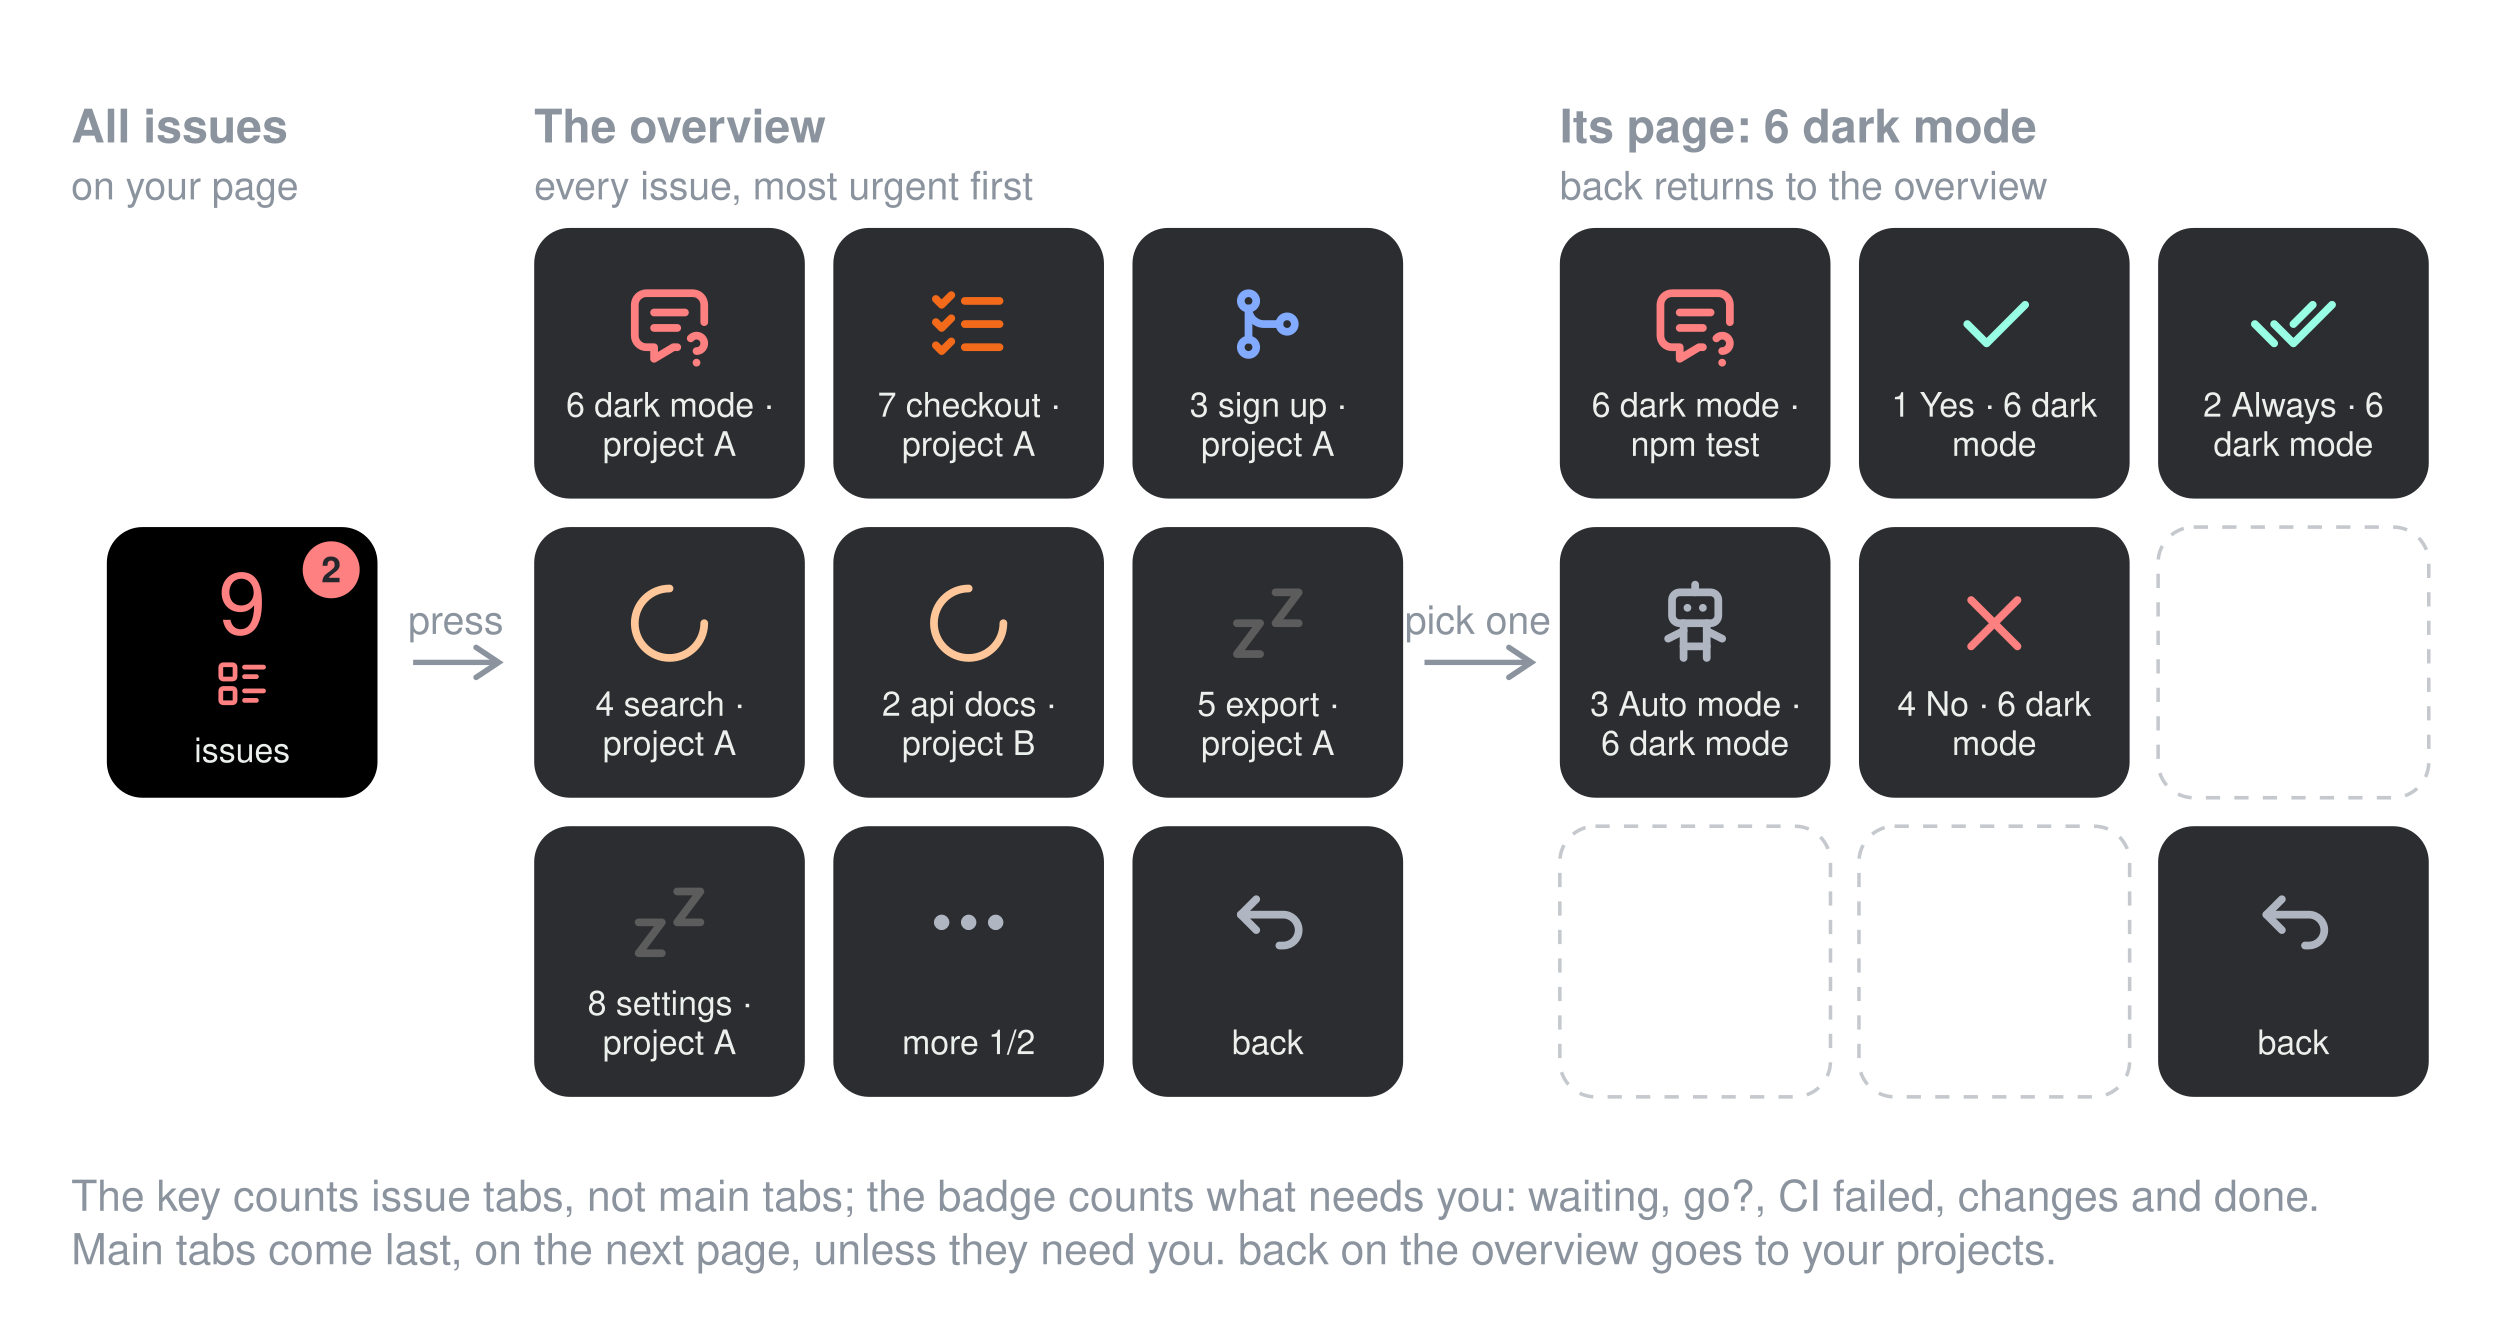
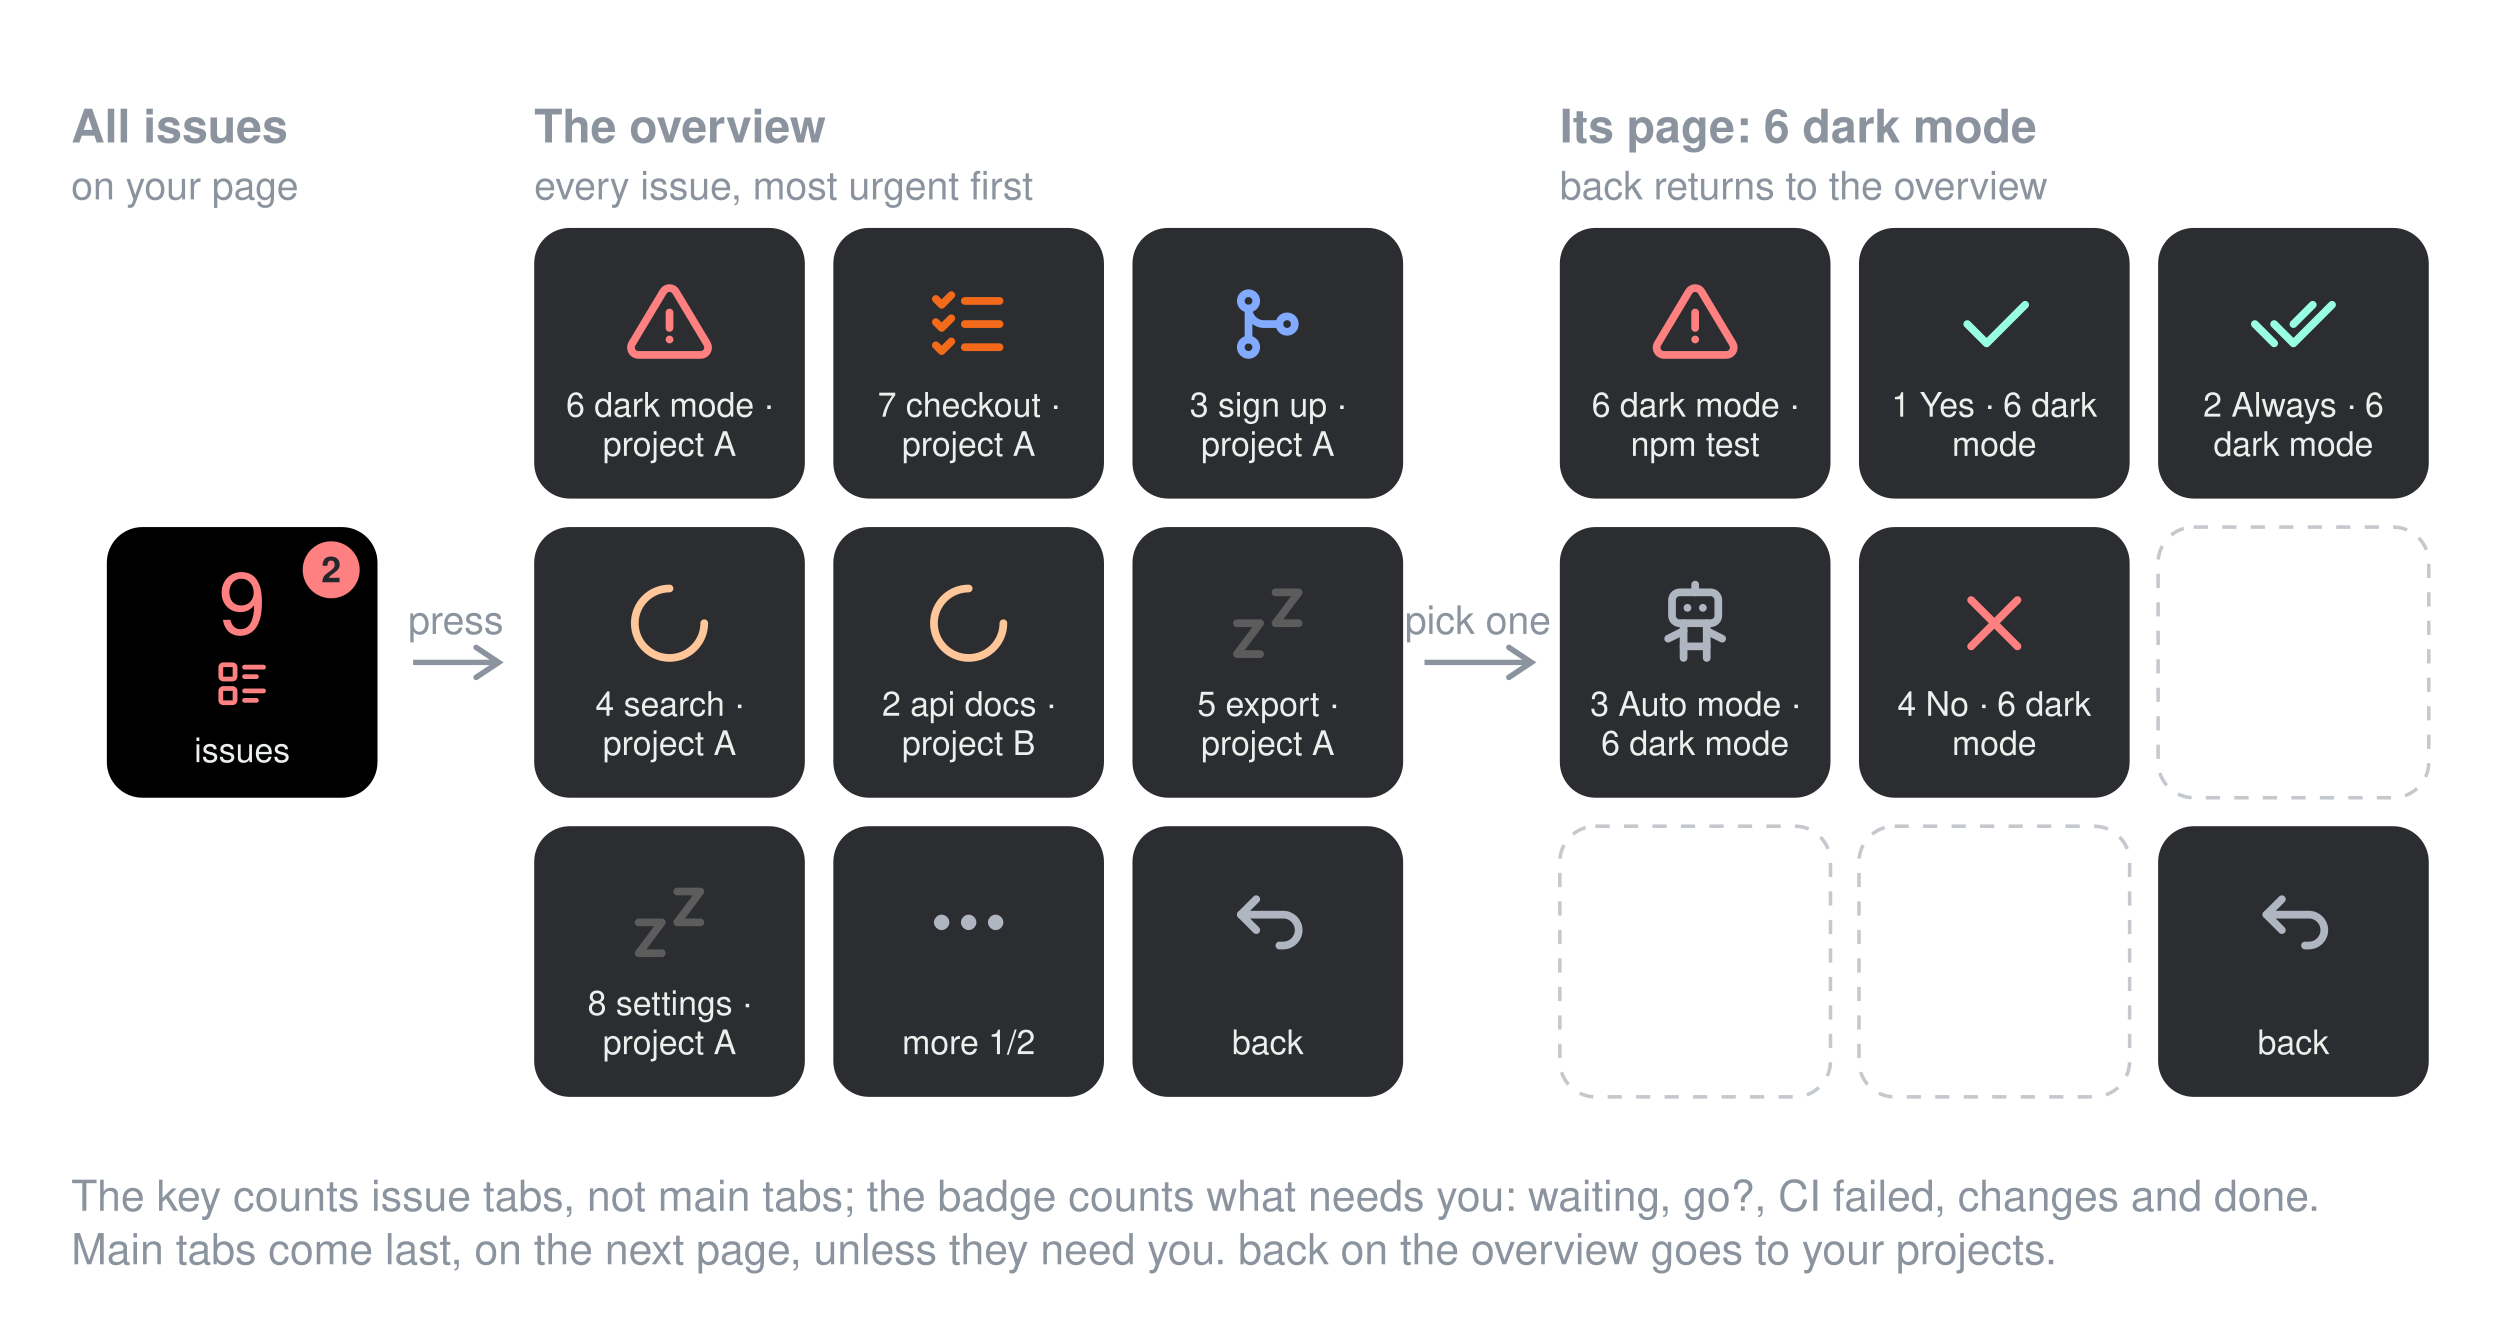
<svg xmlns="http://www.w3.org/2000/svg" viewBox="0 0 702 370" width="702" height="370" font-family="-apple-system, BlinkMacSystemFont, 'Segoe UI', Helvetica, Arial, sans-serif">
  <defs>
    <marker id="a" viewBox="0 0 10 10" refX="8" refY="5" markerWidth="7" markerHeight="7" orient="auto">
      <path d="M2 1L8 5L2 9" fill="none" stroke="#8b949e" stroke-width="1.5" stroke-linecap="round" />
    </marker>
  </defs>
  <text x="20" y="40" font-size="13" font-weight="600" fill="#8b949e" text-anchor="start">All issues</text>
  <text x="20" y="56" font-size="11" font-weight="400" fill="#8b949e" text-anchor="start">on your page</text>
  <rect x="30" y="148" width="76" height="76" rx="10" fill="#000000" />
  <text x="68.0" y="178" text-anchor="middle" font-size="24" font-weight="400" fill="#ff8080">9</text>
  <g transform="translate(60.0 184) scale(0.6666667)" fill="none" stroke="#ff8080" stroke-width="2" stroke-linecap="round" stroke-linejoin="round">
    <path d="M13 5h8" />
    <path d="M13 9h5" />
    <path d="M13 15h8" />
    <path d="M13 19h5" />
    <path d="M3 4m0 1a1 1 0 0 1 1 -1h4a1 1 0 0 1 1 1v4a1 1 0 0 1 -1 1h-4a1 1 0 0 1 -1 -1z" />
    <path d="M3 14m0 1a1 1 0 0 1 1 -1h4a1 1 0 0 1 1 1v4a1 1 0 0 1 -1 1h-4a1 1 0 0 1 -1 -1z" />
  </g>
  <text x="68.0" y="214" text-anchor="middle" font-size="9.5" fill="#ebf0ec">issues</text>
  <circle cx="93" cy="160" r="8" fill="#ff8080" />
  <text x="93" y="163.5" text-anchor="middle" font-size="10" font-weight="600" fill="#24282d">2</text>
  <text x="150" y="40" font-size="13" font-weight="600" fill="#8b949e" text-anchor="start">The overview</text>
  <text x="150" y="56" font-size="11" font-weight="400" fill="#8b949e" text-anchor="start">every issue, most urgent first</text>
  <rect x="150" y="64" width="76" height="76" rx="10" fill="#2b2d30" />
  <g transform="translate(175.0 78.0) scale(1.083333)" fill="none" stroke="#ff8080" stroke-width="2" stroke-linecap="round" stroke-linejoin="round">
-     <path d="M8 9h8" />
-     <path d="M8 13h6" />
-     <path d="M14 18h-1l-5 3v-3h-2a3 3 0 0 1 -3 -3v-8a3 3 0 0 1 3 -3h12a3 3 0 0 1 3 3v4.5" />
-     <path d="M19 22v.01" />
-     <path d="M19 19a2.003 2.003 0 0 0 .914 -3.782a1.98 1.98 0 0 0 -2.414 .483" />
+     <path d="M12 9v4" />
+     <path d="M10.363 3.591l-8.106 13.534a1.914 1.914 0 0 0 1.636 2.871h16.214a1.914 1.914 0 0 0 1.636 -2.87l-8.106 -13.536a1.914 1.914 0 0 0 -3.274 0z" />
+     <path d="M12 16h.01" />
  </g>
  <text x="188.0" y="117" text-anchor="middle" font-size="9.5" fill="#ebf0ec">6 dark mode ·</text>
  <text x="188.0" y="128" text-anchor="middle" font-size="9.5" fill="#ebf0ec">project A</text>
  <rect x="234" y="64" width="76" height="76" rx="10" fill="#2b2d30" />
  <g transform="translate(259.0 78.0) scale(1.083333)" fill="none" stroke="#f36a1b" stroke-width="2" stroke-linecap="round" stroke-linejoin="round">
    <path d="M3.5 5.5l1.5 1.5l2.5 -2.5" />
    <path d="M3.5 11.5l1.5 1.5l2.5 -2.5" />
    <path d="M3.5 17.5l1.5 1.5l2.5 -2.5" />
    <path d="M11 6l9 0" />
    <path d="M11 12l9 0" />
    <path d="M11 18l9 0" />
  </g>
  <text x="272.0" y="117" text-anchor="middle" font-size="9.5" fill="#ebf0ec">7 checkout ·</text>
  <text x="272.0" y="128" text-anchor="middle" font-size="9.5" fill="#ebf0ec">project A</text>
  <rect x="318" y="64" width="76" height="76" rx="10" fill="#2b2d30" />
  <g transform="translate(343.0 78.0) scale(1.083333)" fill="none" stroke="#82aaff" stroke-width="2" stroke-linecap="round" stroke-linejoin="round">
    <path d="M7 18m-2 0a2 2 0 1 0 4 0a2 2 0 1 0 -4 0" />
    <path d="M7 6m-2 0a2 2 0 1 0 4 0a2 2 0 1 0 -4 0" />
    <path d="M17 12m-2 0a2 2 0 1 0 4 0a2 2 0 1 0 -4 0" />
    <path d="M7 8l0 8" />
    <path d="M7 8a4 4 0 0 0 4 4h4" />
  </g>
  <text x="356.0" y="117" text-anchor="middle" font-size="9.5" fill="#ebf0ec">3 sign up ·</text>
  <text x="356.0" y="128" text-anchor="middle" font-size="9.5" fill="#ebf0ec">project A</text>
  <rect x="150" y="148" width="76" height="76" rx="10" fill="#2b2d30" />
  <g transform="translate(175.0 162.0) scale(1.083333)" fill="none" stroke="#ffc799" stroke-width="2" stroke-linecap="round" stroke-linejoin="round">
    <path d="M12 3a9 9 0 1 0 9 9" />
  </g>
  <text x="188.0" y="201" text-anchor="middle" font-size="9.5" fill="#ebf0ec">4 search ·</text>
  <text x="188.0" y="212" text-anchor="middle" font-size="9.5" fill="#ebf0ec">project A</text>
  <rect x="234" y="148" width="76" height="76" rx="10" fill="#2b2d30" />
  <g transform="translate(259.0 162.0) scale(1.083333)" fill="none" stroke="#ffc799" stroke-width="2" stroke-linecap="round" stroke-linejoin="round">
    <path d="M12 3a9 9 0 1 0 9 9" />
  </g>
  <text x="272.0" y="201" text-anchor="middle" font-size="9.5" fill="#ebf0ec">2 api docs ·</text>
  <text x="272.0" y="212" text-anchor="middle" font-size="9.5" fill="#ebf0ec">project B</text>
  <rect x="318" y="148" width="76" height="76" rx="10" fill="#2b2d30" />
  <g transform="translate(343.0 162.0) scale(1.083333)" fill="none" stroke="#5c5c5c" stroke-width="2" stroke-linecap="round" stroke-linejoin="round">
    <path d="M4 12h6l-6 8h6" />
    <path d="M14 4h6l-6 8h6" />
  </g>
  <text x="356.0" y="201" text-anchor="middle" font-size="9.5" fill="#ebf0ec">5 export ·</text>
  <text x="356.0" y="212" text-anchor="middle" font-size="9.5" fill="#ebf0ec">project A</text>
  <rect x="150" y="232" width="76" height="76" rx="10" fill="#2b2d30" />
  <g transform="translate(175.0 246.0) scale(1.083333)" fill="none" stroke="#5c5c5c" stroke-width="2" stroke-linecap="round" stroke-linejoin="round">
    <path d="M4 12h6l-6 8h6" />
    <path d="M14 4h6l-6 8h6" />
  </g>
  <text x="188.0" y="285" text-anchor="middle" font-size="9.5" fill="#ebf0ec">8 settings ·</text>
  <text x="188.0" y="296" text-anchor="middle" font-size="9.5" fill="#ebf0ec">project A</text>
  <rect x="234" y="232" width="76" height="76" rx="10" fill="#2b2d30" />
  <g transform="translate(259.0 246.0) scale(1.083333)" fill="none" stroke="#afb6c2" stroke-width="2" stroke-linecap="round" stroke-linejoin="round">
    <path d="M5 12m-1 0a1 1 0 1 0 2 0a1 1 0 1 0 -2 0" />
    <path d="M12 12m-1 0a1 1 0 1 0 2 0a1 1 0 1 0 -2 0" />
    <path d="M19 12m-1 0a1 1 0 1 0 2 0a1 1 0 1 0 -2 0" />
  </g>
  <text x="272.0" y="296" text-anchor="middle" font-size="9.5" fill="#ebf0ec">more 1/2</text>
  <rect x="318" y="232" width="76" height="76" rx="10" fill="#2b2d30" />
  <g transform="translate(343.0 246.0) scale(1.083333)" fill="none" stroke="#afb6c2" stroke-width="2" stroke-linecap="round" stroke-linejoin="round">
    <path d="M9 14l-4 -4l4 -4" />
    <path d="M5 10h11a4 4 0 1 1 0 8h-1" />
  </g>
  <text x="356.0" y="296" text-anchor="middle" font-size="9.5" fill="#ebf0ec">back</text>
  <text x="438" y="40" font-size="13" font-weight="600" fill="#8b949e" text-anchor="start">Its page: 6 dark mode</text>
  <text x="438" y="56" font-size="11" font-weight="400" fill="#8b949e" text-anchor="start">back returns to the overview</text>
  <rect x="438" y="64" width="76" height="76" rx="10" fill="#2b2d30" />
  <g transform="translate(463.0 78.0) scale(1.083333)" fill="none" stroke="#ff8080" stroke-width="2" stroke-linecap="round" stroke-linejoin="round">
-     <path d="M8 9h8" />
-     <path d="M8 13h6" />
-     <path d="M14 18h-1l-5 3v-3h-2a3 3 0 0 1 -3 -3v-8a3 3 0 0 1 3 -3h12a3 3 0 0 1 3 3v4.5" />
-     <path d="M19 22v.01" />
-     <path d="M19 19a2.003 2.003 0 0 0 .914 -3.782a1.98 1.98 0 0 0 -2.414 .483" />
+     <path d="M12 9v4" />
+     <path d="M10.363 3.591l-8.106 13.534a1.914 1.914 0 0 0 1.636 2.871h16.214a1.914 1.914 0 0 0 1.636 -2.87l-8.106 -13.536a1.914 1.914 0 0 0 -3.274 0z" />
+     <path d="M12 16h.01" />
  </g>
  <text x="476.0" y="117" text-anchor="middle" font-size="9.5" fill="#ebf0ec">6 dark mode ·</text>
  <text x="476.0" y="128" text-anchor="middle" font-size="9.5" fill="#ebf0ec">npm test</text>
  <rect x="522" y="64" width="76" height="76" rx="10" fill="#2b2d30" />
  <g transform="translate(547.0 78.0) scale(1.083333)" fill="none" stroke="#99ffe4" stroke-width="2" stroke-linecap="round" stroke-linejoin="round">
    <path d="M5 12l5 5l10 -10" />
  </g>
  <text x="560.0" y="117" text-anchor="middle" font-size="9.5" fill="#ebf0ec">1 Yes · 6 dark</text>
  <text x="560.0" y="128" text-anchor="middle" font-size="9.5" fill="#ebf0ec">mode</text>
  <rect x="606" y="64" width="76" height="76" rx="10" fill="#2b2d30" />
  <g transform="translate(631.0 78.0) scale(1.083333)" fill="none" stroke="#99ffe4" stroke-width="2" stroke-linecap="round" stroke-linejoin="round">
    <path d="M7 12l5 5l10 -10" />
    <path d="M2 12l5 5m5 -5l5 -5" />
  </g>
  <text x="644.0" y="117" text-anchor="middle" font-size="9.5" fill="#ebf0ec">2 Always · 6</text>
  <text x="644.0" y="128" text-anchor="middle" font-size="9.5" fill="#ebf0ec">dark mode</text>
  <rect x="438" y="148" width="76" height="76" rx="10" fill="#2b2d30" />
  <g transform="translate(463.0 162.0) scale(1.083333)" fill="none" stroke="#afb6c2" stroke-width="2" stroke-linecap="round" stroke-linejoin="round">
    <path d="M6 4m0 2a2 2 0 0 1 2 -2h8a2 2 0 0 1 2 2v4a2 2 0 0 1 -2 2h-8a2 2 0 0 1 -2 -2z" />
    <path d="M12 2v2" />
    <path d="M9 12v9" />
    <path d="M15 12v9" />
    <path d="M5 16l4 -2" />
    <path d="M15 14l4 2" />
    <path d="M9 18h6" />
    <path d="M10 8v.01" />
    <path d="M14 8v.01" />
  </g>
  <text x="476.0" y="201" text-anchor="middle" font-size="9.5" fill="#ebf0ec">3 Auto mode ·</text>
  <text x="476.0" y="212" text-anchor="middle" font-size="9.5" fill="#ebf0ec">6 dark mode</text>
  <rect x="522" y="148" width="76" height="76" rx="10" fill="#2b2d30" />
  <g transform="translate(547.0 162.0) scale(1.083333)" fill="none" stroke="#ff8080" stroke-width="2" stroke-linecap="round" stroke-linejoin="round">
    <path d="M18 6l-12 12" />
    <path d="M6 6l12 12" />
  </g>
  <text x="560.0" y="201" text-anchor="middle" font-size="9.5" fill="#ebf0ec">4 No · 6 dark</text>
  <text x="560.0" y="212" text-anchor="middle" font-size="9.5" fill="#ebf0ec">mode</text>
  <rect x="606" y="148" width="76" height="76" rx="10" fill="none" stroke="#8b949e" stroke-width="1" stroke-dasharray="4 4" opacity="0.5" />
  <rect x="438" y="232" width="76" height="76" rx="10" fill="none" stroke="#8b949e" stroke-width="1" stroke-dasharray="4 4" opacity="0.5" />
  <rect x="522" y="232" width="76" height="76" rx="10" fill="none" stroke="#8b949e" stroke-width="1" stroke-dasharray="4 4" opacity="0.5" />
  <rect x="606" y="232" width="76" height="76" rx="10" fill="#2b2d30" />
  <g transform="translate(631.0 246.0) scale(1.083333)" fill="none" stroke="#afb6c2" stroke-width="2" stroke-linecap="round" stroke-linejoin="round">
    <path d="M9 14l-4 -4l4 -4" />
    <path d="M5 10h11a4 4 0 1 1 0 8h-1" />
  </g>
  <text x="644.0" y="296" text-anchor="middle" font-size="9.5" fill="#ebf0ec">back</text>
  <line x1="116" y1="186.0" x2="140" y2="186.0" stroke="#8b949e" stroke-width="1.5" marker-end="url(#a)" />
  <text x="128.0" y="178.0" font-size="11" font-weight="400" fill="#8b949e" text-anchor="middle">press</text>
  <line x1="400" y1="186.0" x2="430" y2="186.0" stroke="#8b949e" stroke-width="1.5" marker-end="url(#a)" />
  <text x="415.0" y="178.0" font-size="11" font-weight="400" fill="#8b949e" text-anchor="middle">pick one</text>
  <text x="20" y="340" font-size="12" font-weight="400" fill="#8b949e" text-anchor="start">The key counts issue tabs, not main tabs; the badge counts what needs you: waiting, go?, CI failed, changes and done.</text>
  <text x="20" y="355" font-size="12" font-weight="400" fill="#8b949e" text-anchor="start">Main tabs come last, on the next page, unless they need you. back on the overview goes to your projects.</text>
</svg>
